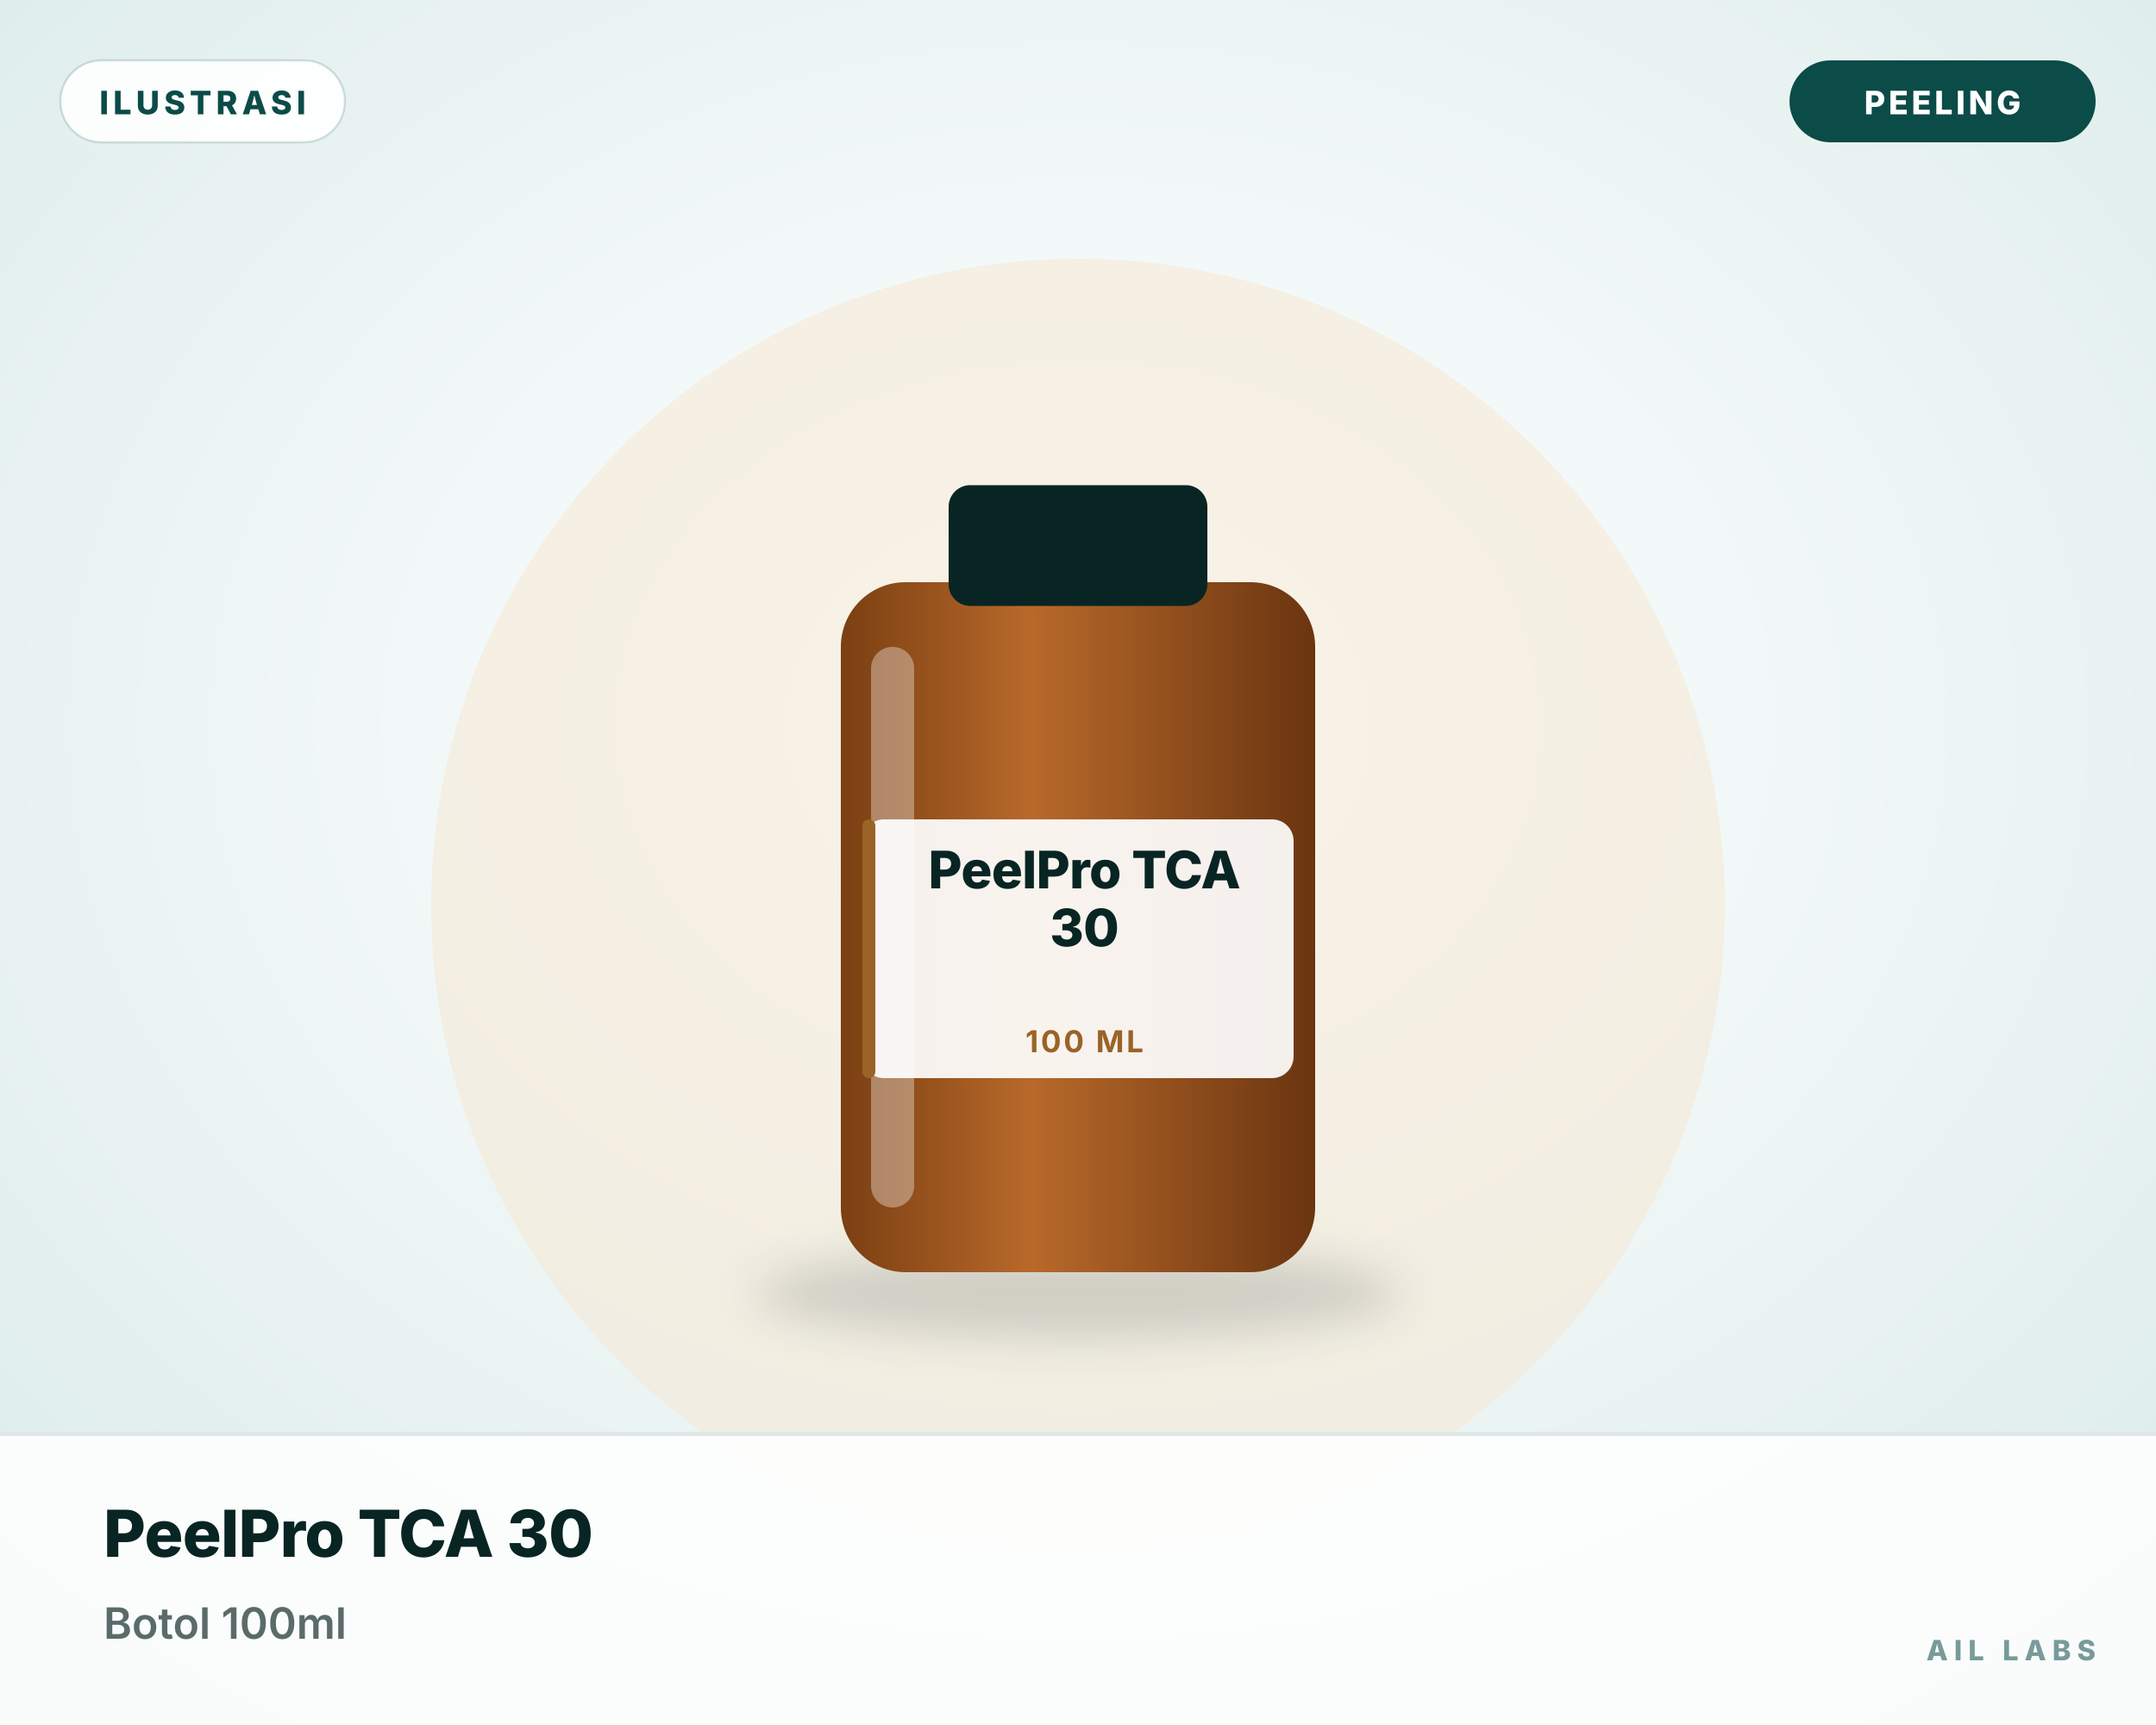
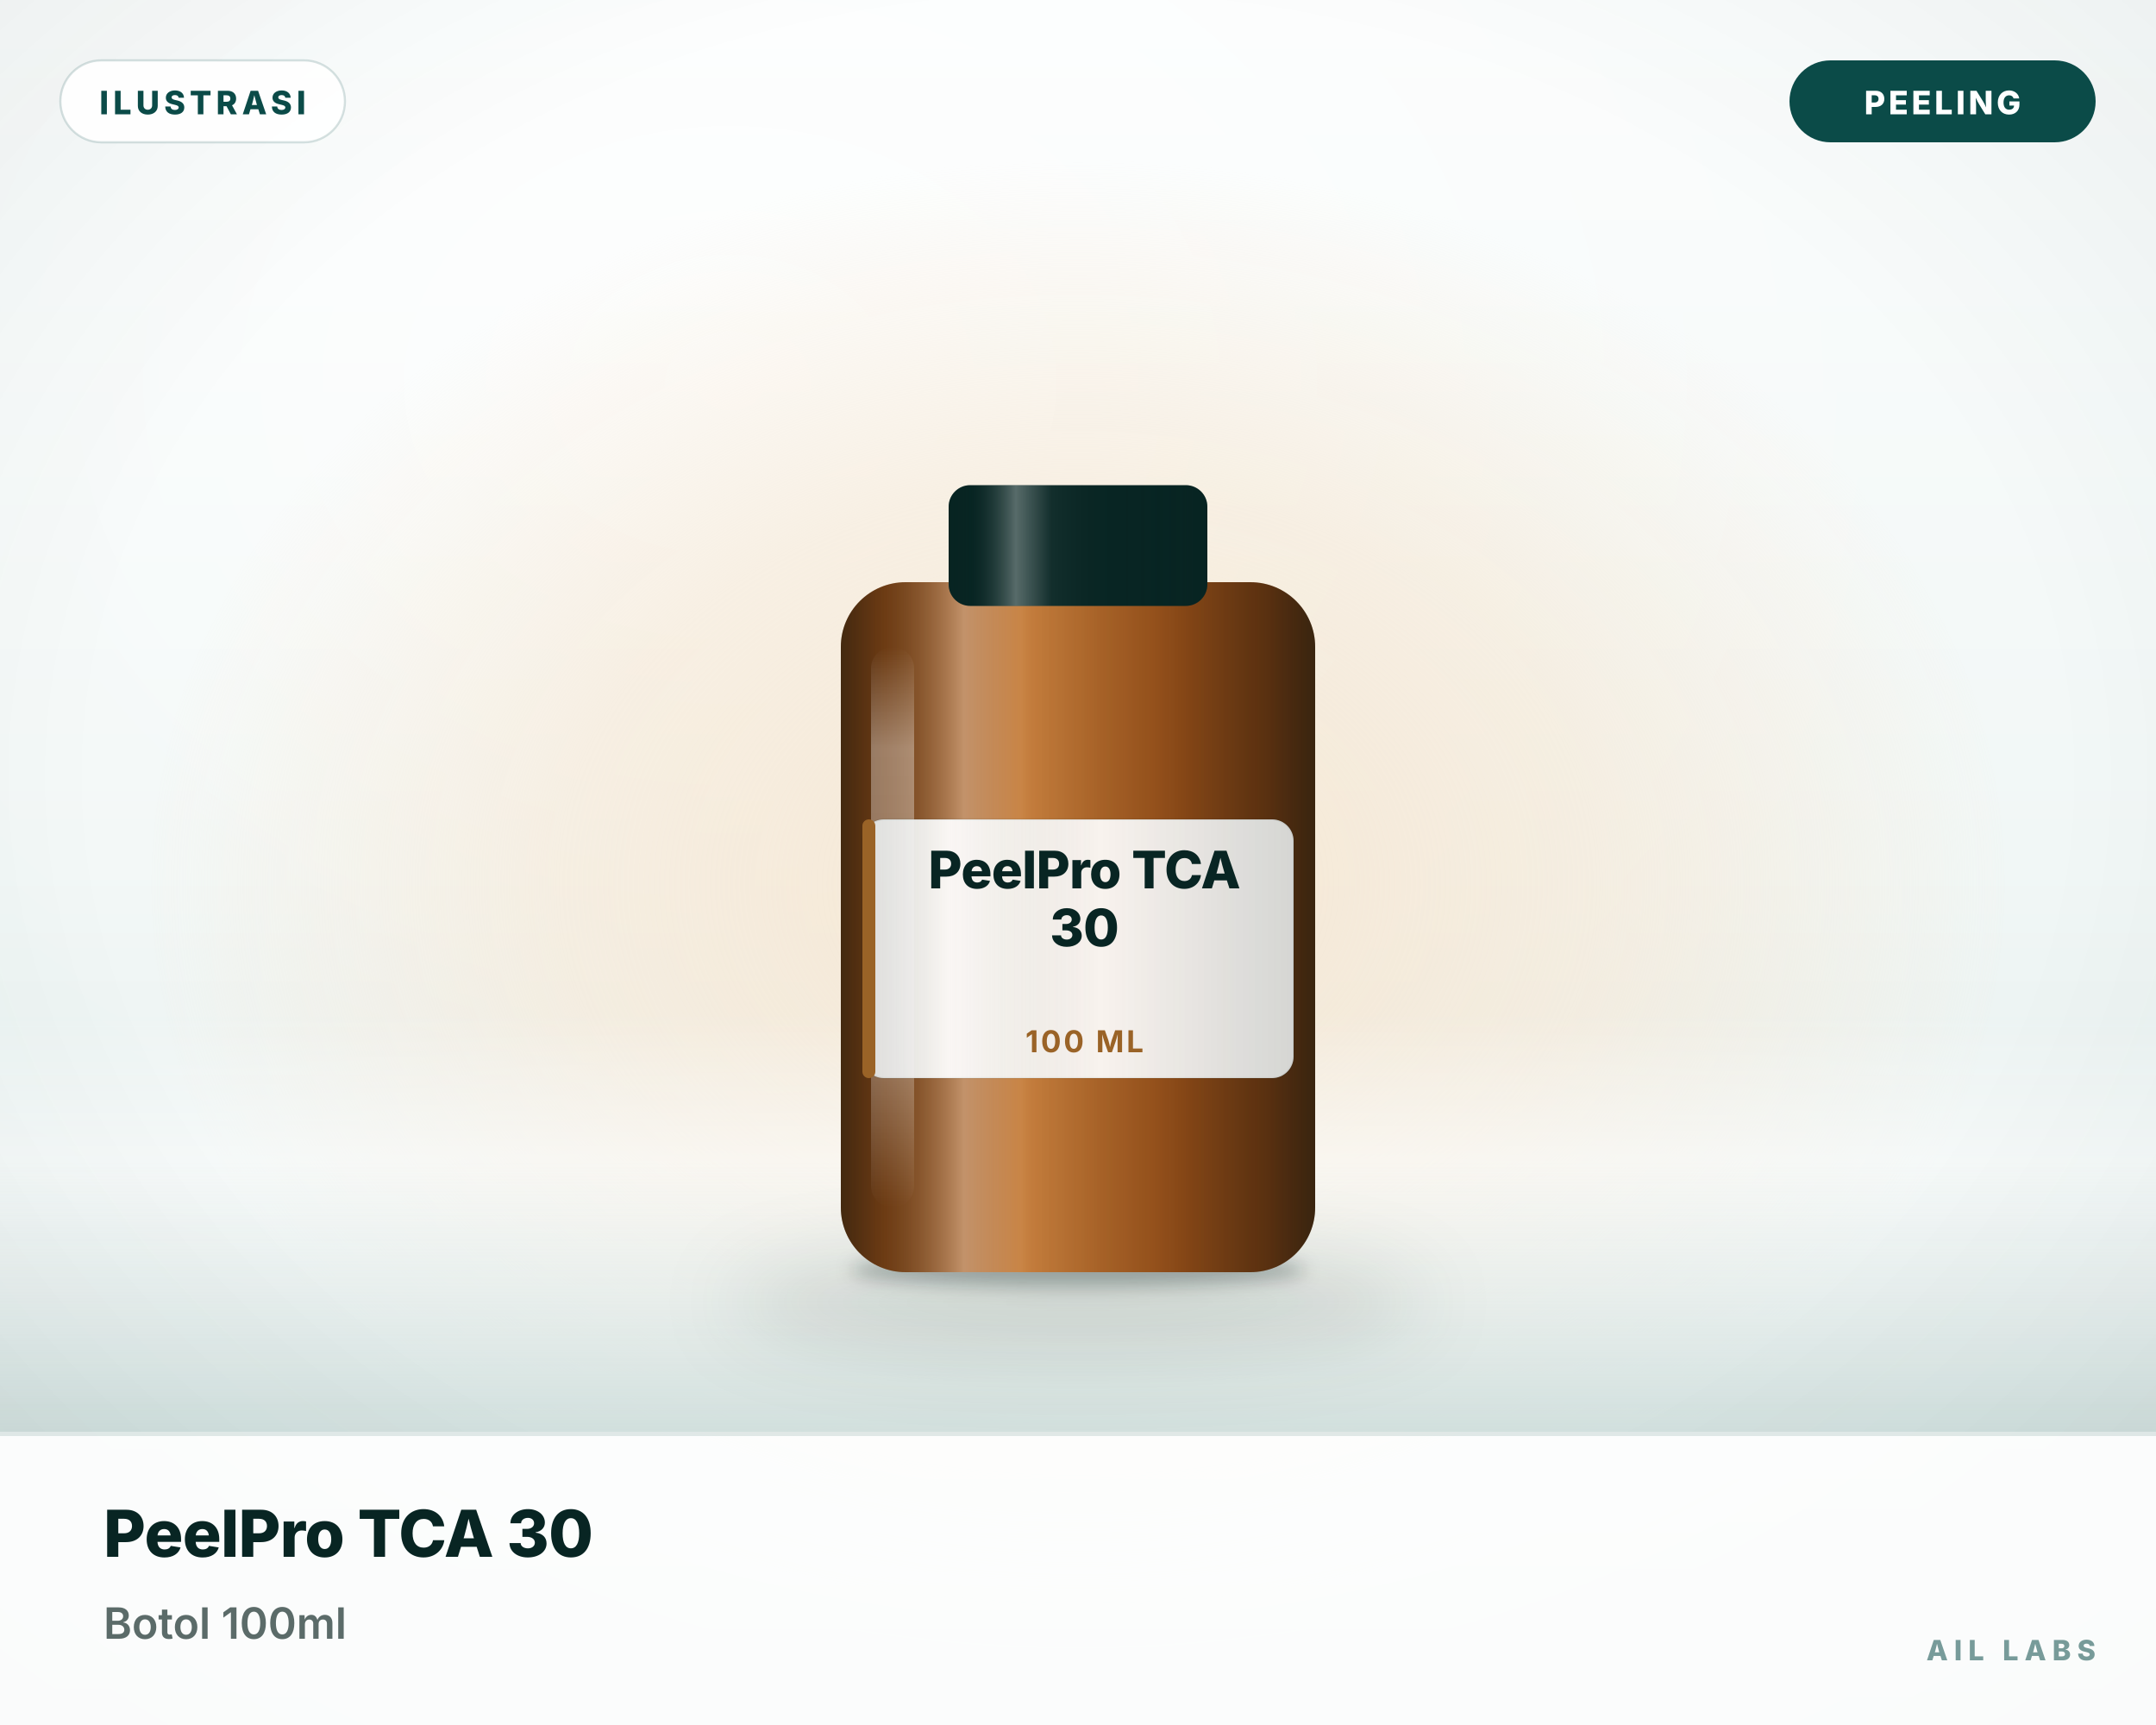
- <svg xmlns="http://www.w3.org/2000/svg" viewBox="0 0 1000 800" width="1000" height="800" font-family="Inter, ui-sans-serif, system-ui, -apple-system, 'Segoe UI', sans-serif" role="img" aria-label="Ilustrasi kemasan PeelPro TCA 30">
+ <svg xmlns="http://www.w3.org/2000/svg" data-lit="1" viewBox="0 0 1000 800" width="1000" height="800" font-family="Inter, ui-sans-serif, system-ui, -apple-system, 'Segoe UI', sans-serif" role="img" aria-label="Ilustrasi kemasan PeelPro TCA 30">
  <defs>
-     <radialGradient id="bg" cx="50%" cy="42%" r="70%">
-       <stop offset="0" stop-color="#ffffff" />
-       <stop offset=".55" stop-color="#eef6f5" />
-       <stop offset="1" stop-color="#dcecea" />
-     </radialGradient>
    <linearGradient id="glass" x1="0" x2="1">
-       <stop offset="0" stop-color="#e3eeed" />
-       <stop offset=".35" stop-color="#ffffff" />
-       <stop offset="1" stop-color="#d5e3e1" />
+       <stop offset="0" stop-color="#cfe0de" />
+       <stop offset=".18" stop-color="#f4f9f8" />
+       <stop offset=".32" stop-color="#ffffff" />
+       <stop offset=".7" stop-color="#e6efee" />
+       <stop offset="1" stop-color="#c3d5d3" />
    </linearGradient>
    <linearGradient id="boxg" x1="0" x2="1">
      <stop offset="0" stop-color="#ffffff" />
      <stop offset="1" stop-color="#eef3f2" />
    </linearGradient>
    <linearGradient id="pouch" x1="0" y1="0" x2="1" y2="1">
      <stop offset="0" stop-color="#ffffff" stop-opacity=".95" />
      <stop offset="1" stop-color="#e6efee" stop-opacity=".95" />
    </linearGradient>
    <linearGradient id="steel" x1="0" y1="0" x2="0" y2="1">
      <stop offset="0" stop-color="#f4f7f7" />
      <stop offset=".5" stop-color="#b7c2c1" />
      <stop offset="1" stop-color="#8d9a99" />
    </linearGradient>
    <linearGradient id="amber" x1="0" x2="1">
-       <stop offset="0" stop-color="#7a3f12" />
-       <stop offset=".4" stop-color="#b8692a" />
-       <stop offset="1" stop-color="#6a3510" />
+       <stop offset="0" stop-color="#5a2c0b" />
+       <stop offset=".22" stop-color="#9c561e" />
+       <stop offset=".38" stop-color="#c47a36" />
+       <stop offset=".72" stop-color="#8a4816" />
+       <stop offset="1" stop-color="#4e260a" />
    </linearGradient>
    <filter id="blur" x="-20%" y="-50%" width="140%" height="200%">
-       <feGaussianBlur stdDeviation="10" />
+       <feGaussianBlur stdDeviation="12" />
+     </filter>
+     <linearGradient id="bg" x1="0" y1="0" x2="0" y2="1">
+       <stop offset="0" stop-color="#fbfdfd" />
+       <stop offset=".5" stop-color="#f1f7f6" />
+       <stop offset=".72" stop-color="#e6efee" />
+       <stop offset="1" stop-color="#dbe7e5" />
+     </linearGradient>
+     <linearGradient id="floor" x1="0" y1="0" x2="0" y2="1">
+       <stop offset="0" stop-color="#ffffff" stop-opacity="0" />
+       <stop offset=".35" stop-color="#ffffff" stop-opacity=".55" />
+       <stop offset="1" stop-color="#cfdedc" stop-opacity=".9" />
+     </linearGradient>
+     <radialGradient id="key" cx="34%" cy="22%" r="60%">
+       <stop offset="0" stop-color="#ffffff" stop-opacity=".75" />
+       <stop offset=".6" stop-color="#ffffff" stop-opacity=".15" />
+       <stop offset="1" stop-color="#ffffff" stop-opacity="0" />
+     </radialGradient>
+     <radialGradient id="tint">
+       <stop offset="0" stop-color="#f6e7d3" />
+       <stop offset=".55" stop-color="#f6e7d3" stop-opacity=".6" />
+       <stop offset="1" stop-color="#f6e7d3" stop-opacity="0" />
+     </radialGradient>
+     <radialGradient id="vig" cx="50%" cy="45%" r="75%">
+       <stop offset=".6" stop-color="#082523" stop-opacity="0" />
+       <stop offset="1" stop-color="#082523" stop-opacity=".07" />
+     </radialGradient>
+     <linearGradient id="cyl" x1="0" x2="1">
+       <stop offset="0" stop-color="#05201e" stop-opacity=".26" />
+       <stop offset=".09" stop-color="#05201e" stop-opacity=".08" />
+       <stop offset=".26" stop-color="#ffffff" stop-opacity=".32" />
+       <stop offset=".4" stop-color="#ffffff" stop-opacity=".04" />
+       <stop offset=".66" stop-color="#05201e" stop-opacity="0" />
+       <stop offset=".9" stop-color="#05201e" stop-opacity=".12" />
+       <stop offset="1" stop-color="#05201e" stop-opacity=".28" />
+     </linearGradient>
+     <linearGradient id="cylv" x1="0" y1="0" x2="0" y2="1">
+       <stop offset="0" stop-color="#05201e" stop-opacity=".18" />
+       <stop offset=".12" stop-color="#ffffff" stop-opacity=".1" />
+       <stop offset=".3" stop-color="#ffffff" stop-opacity=".38" />
+       <stop offset=".45" stop-color="#ffffff" stop-opacity=".04" />
+       <stop offset=".85" stop-color="#05201e" stop-opacity=".1" />
+       <stop offset="1" stop-color="#05201e" stop-opacity=".24" />
+     </linearGradient>
+     <linearGradient id="wrap" x1="0" x2="1">
+       <stop offset="0" stop-color="#05201e" stop-opacity=".1" />
+       <stop offset=".2" stop-color="#ffffff" stop-opacity=".15" />
+       <stop offset=".55" stop-color="#05201e" stop-opacity="0" />
+       <stop offset="1" stop-color="#05201e" stop-opacity=".12" />
+     </linearGradient>
+     <linearGradient id="face" x1="0" y1="0" x2=".35" y2="1">
+       <stop offset="0" stop-color="#ffffff" stop-opacity=".34" />
+       <stop offset=".4" stop-color="#ffffff" stop-opacity="0" />
+       <stop offset="1" stop-color="#05201e" stop-opacity=".08" />
+     </linearGradient>
+     <linearGradient id="side" x1="0" y1="0" x2="0" y2="1">
+       <stop offset="0" stop-color="#05201e" stop-opacity=".02" />
+       <stop offset="1" stop-color="#05201e" stop-opacity=".2" />
+     </linearGradient>
+     <linearGradient id="sheen" x1="0" y1="0" x2="1" y2="1">
+       <stop offset=".3" stop-color="#ffffff" stop-opacity="0" />
+       <stop offset=".42" stop-color="#ffffff" stop-opacity=".5" />
+       <stop offset=".5" stop-color="#ffffff" stop-opacity="0" />
+       <stop offset=".95" stop-color="#05201e" stop-opacity=".05" />
+     </linearGradient>
+     <linearGradient id="spec" x1="0" y1="0" x2="0" y2="1">
+       <stop offset="0" stop-color="#ffffff" stop-opacity="0" />
+       <stop offset=".18" stop-color="#ffffff" />
+       <stop offset=".75" stop-color="#ffffff" stop-opacity=".8" />
+       <stop offset="1" stop-color="#ffffff" stop-opacity="0" />
+     </linearGradient>
+     <filter id="soft" x="-30%" y="-80%" width="160%" height="260%">
+       <feGaussianBlur stdDeviation="18" />
+     </filter>
+     <filter id="contact" x="-20%" y="-100%" width="140%" height="300%">
+       <feGaussianBlur stdDeviation="4" />
    </filter>
  </defs>
  <rect width="1000" height="800" fill="url(#bg)" />
-   <circle cx="500" cy="420" r="300" fill="#f6e7d3" opacity=".55" />
-   <ellipse cx="500" cy="600" rx="150.0" ry="21" fill="#082523" opacity="0.16" filter="url(#blur)" />
+   <rect width="1000" height="800" fill="url(#key)" />
+   <ellipse cx="500" cy="410" rx="430" ry="340" fill="url(#tint)" />
+   <rect x="0" y="470" width="1000" height="194" fill="url(#floor)" />
+   <rect width="1000" height="800" fill="url(#vig)" />
+   <ellipse cx="500" cy="604" rx="162.0" ry="23.1" fill="#082523" opacity=".13" filter="url(#soft)" />
+   <ellipse cx="500.0" cy="589.0" rx="105.6" ry="7.7" fill="#041615" opacity=".3" filter="url(#contact)" />
  <rect x="390" y="270" width="220" height="320" rx="30" fill="url(#amber)" />
+   <rect x="390" y="270" width="220" height="320" rx="30" fill="url(#cyl)" />
  <rect x="440" y="225" width="120" height="56" rx="10" fill="#082523" />
-   <rect x="404" y="300" width="20" height="260" rx="10" fill="#fff" opacity=".35" />
-   <rect x="400.0" y="380.0" width="200" height="120" rx="10" fill="#fff" fill-opacity=".92" />
+   <rect x="440" y="225" width="120" height="56" rx="10" fill="url(#cyl)" />
+   <rect x="404" y="300" width="20" height="260" rx="10" fill="url(#spec)" opacity=".35" />
+   <rect x="400.0" y="380.0" width="200" height="120" rx="10" fill="#fff" fill-opacity=".92" stroke="#082523" stroke-opacity=".06" />
+   <rect x="400.0" y="380.0" width="200" height="120" rx="10" fill="url(#wrap)" />
  <rect x="400.0" y="380.0" width="6" height="120" rx="3" fill="#9a6327" />
  <text x="503" y="412.0" text-anchor="middle" font-size="24" font-weight="800" fill="#082523" letter-spacing="-0.01em">PeelPro TCA</text>
  <text x="503" y="438.88" text-anchor="middle" font-size="24" font-weight="800" fill="#082523" letter-spacing="-0.01em">30</text>
  <text x="503" y="488.0" text-anchor="middle" font-size="14" font-weight="700" fill="#9a6327" letter-spacing=".08em">100 ML</text>
-   <rect x="0" y="664" width="1000" height="136" fill="#ffffff" opacity=".86" />
+   <rect x="0" y="664" width="1000" height="136" fill="#ffffff" opacity=".9" />
  <rect x="0" y="664" width="1000" height="2" fill="#0b4b48" opacity=".12" />
  <text x="48" y="722" text-anchor="start" font-size="30" font-weight="800" fill="#082523" letter-spacing="-0.01em">PeelPro TCA 30</text>
  <text x="48" y="760" font-size="20" font-weight="600" fill="#5b6b69">Botol 100ml</text>
  <rect x="28" y="28" width="132" height="38" rx="19" fill="#ffffff" opacity=".9" stroke="#0b4b48" stroke-opacity=".18" />
  <text x="94" y="53" text-anchor="middle" font-size="15" font-weight="800" fill="#0b4b48" letter-spacing=".14em">ILUSTRASI</text>
  <rect x="830" y="28" width="142" height="38" rx="19" fill="#0b4b48" />
  <text x="901.0" y="53" text-anchor="middle" font-size="15" font-weight="800" fill="#fff" letter-spacing=".1em">PEELING</text>
  <text x="972" y="770" text-anchor="end" font-size="13" font-weight="800" fill="#0b4b48" opacity=".55" letter-spacing=".22em">AIL LABS</text>
</svg>
